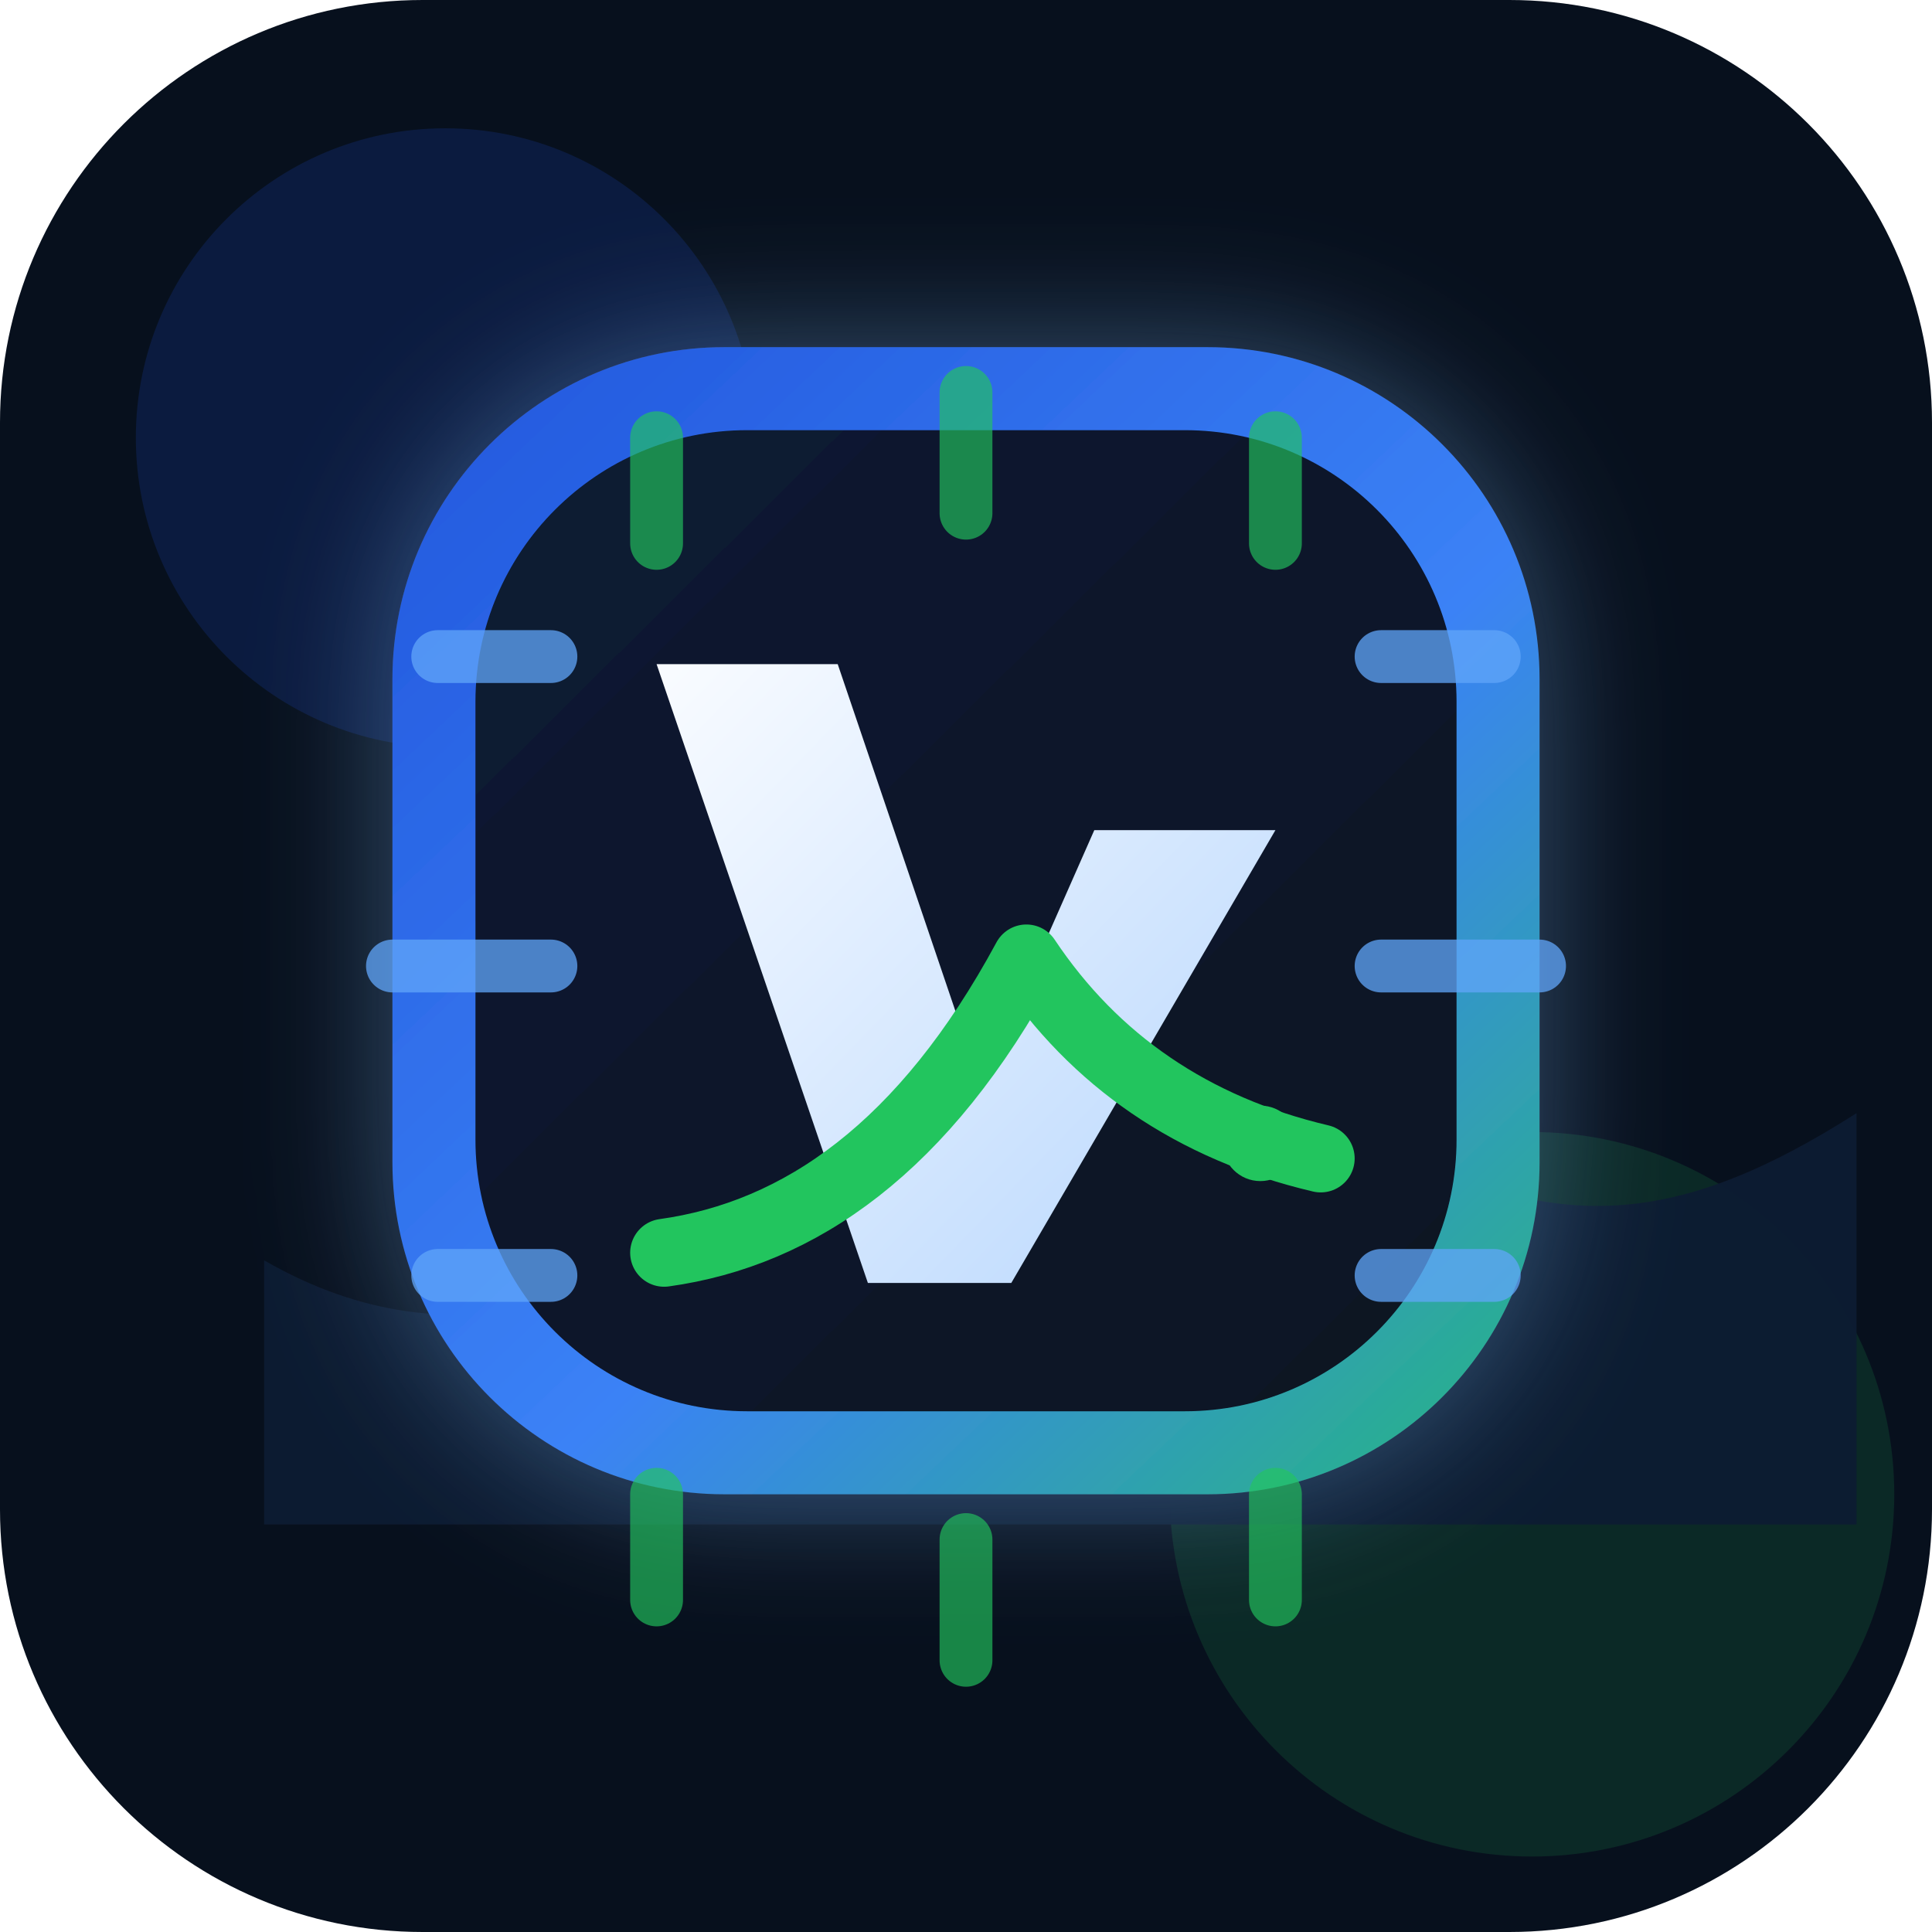
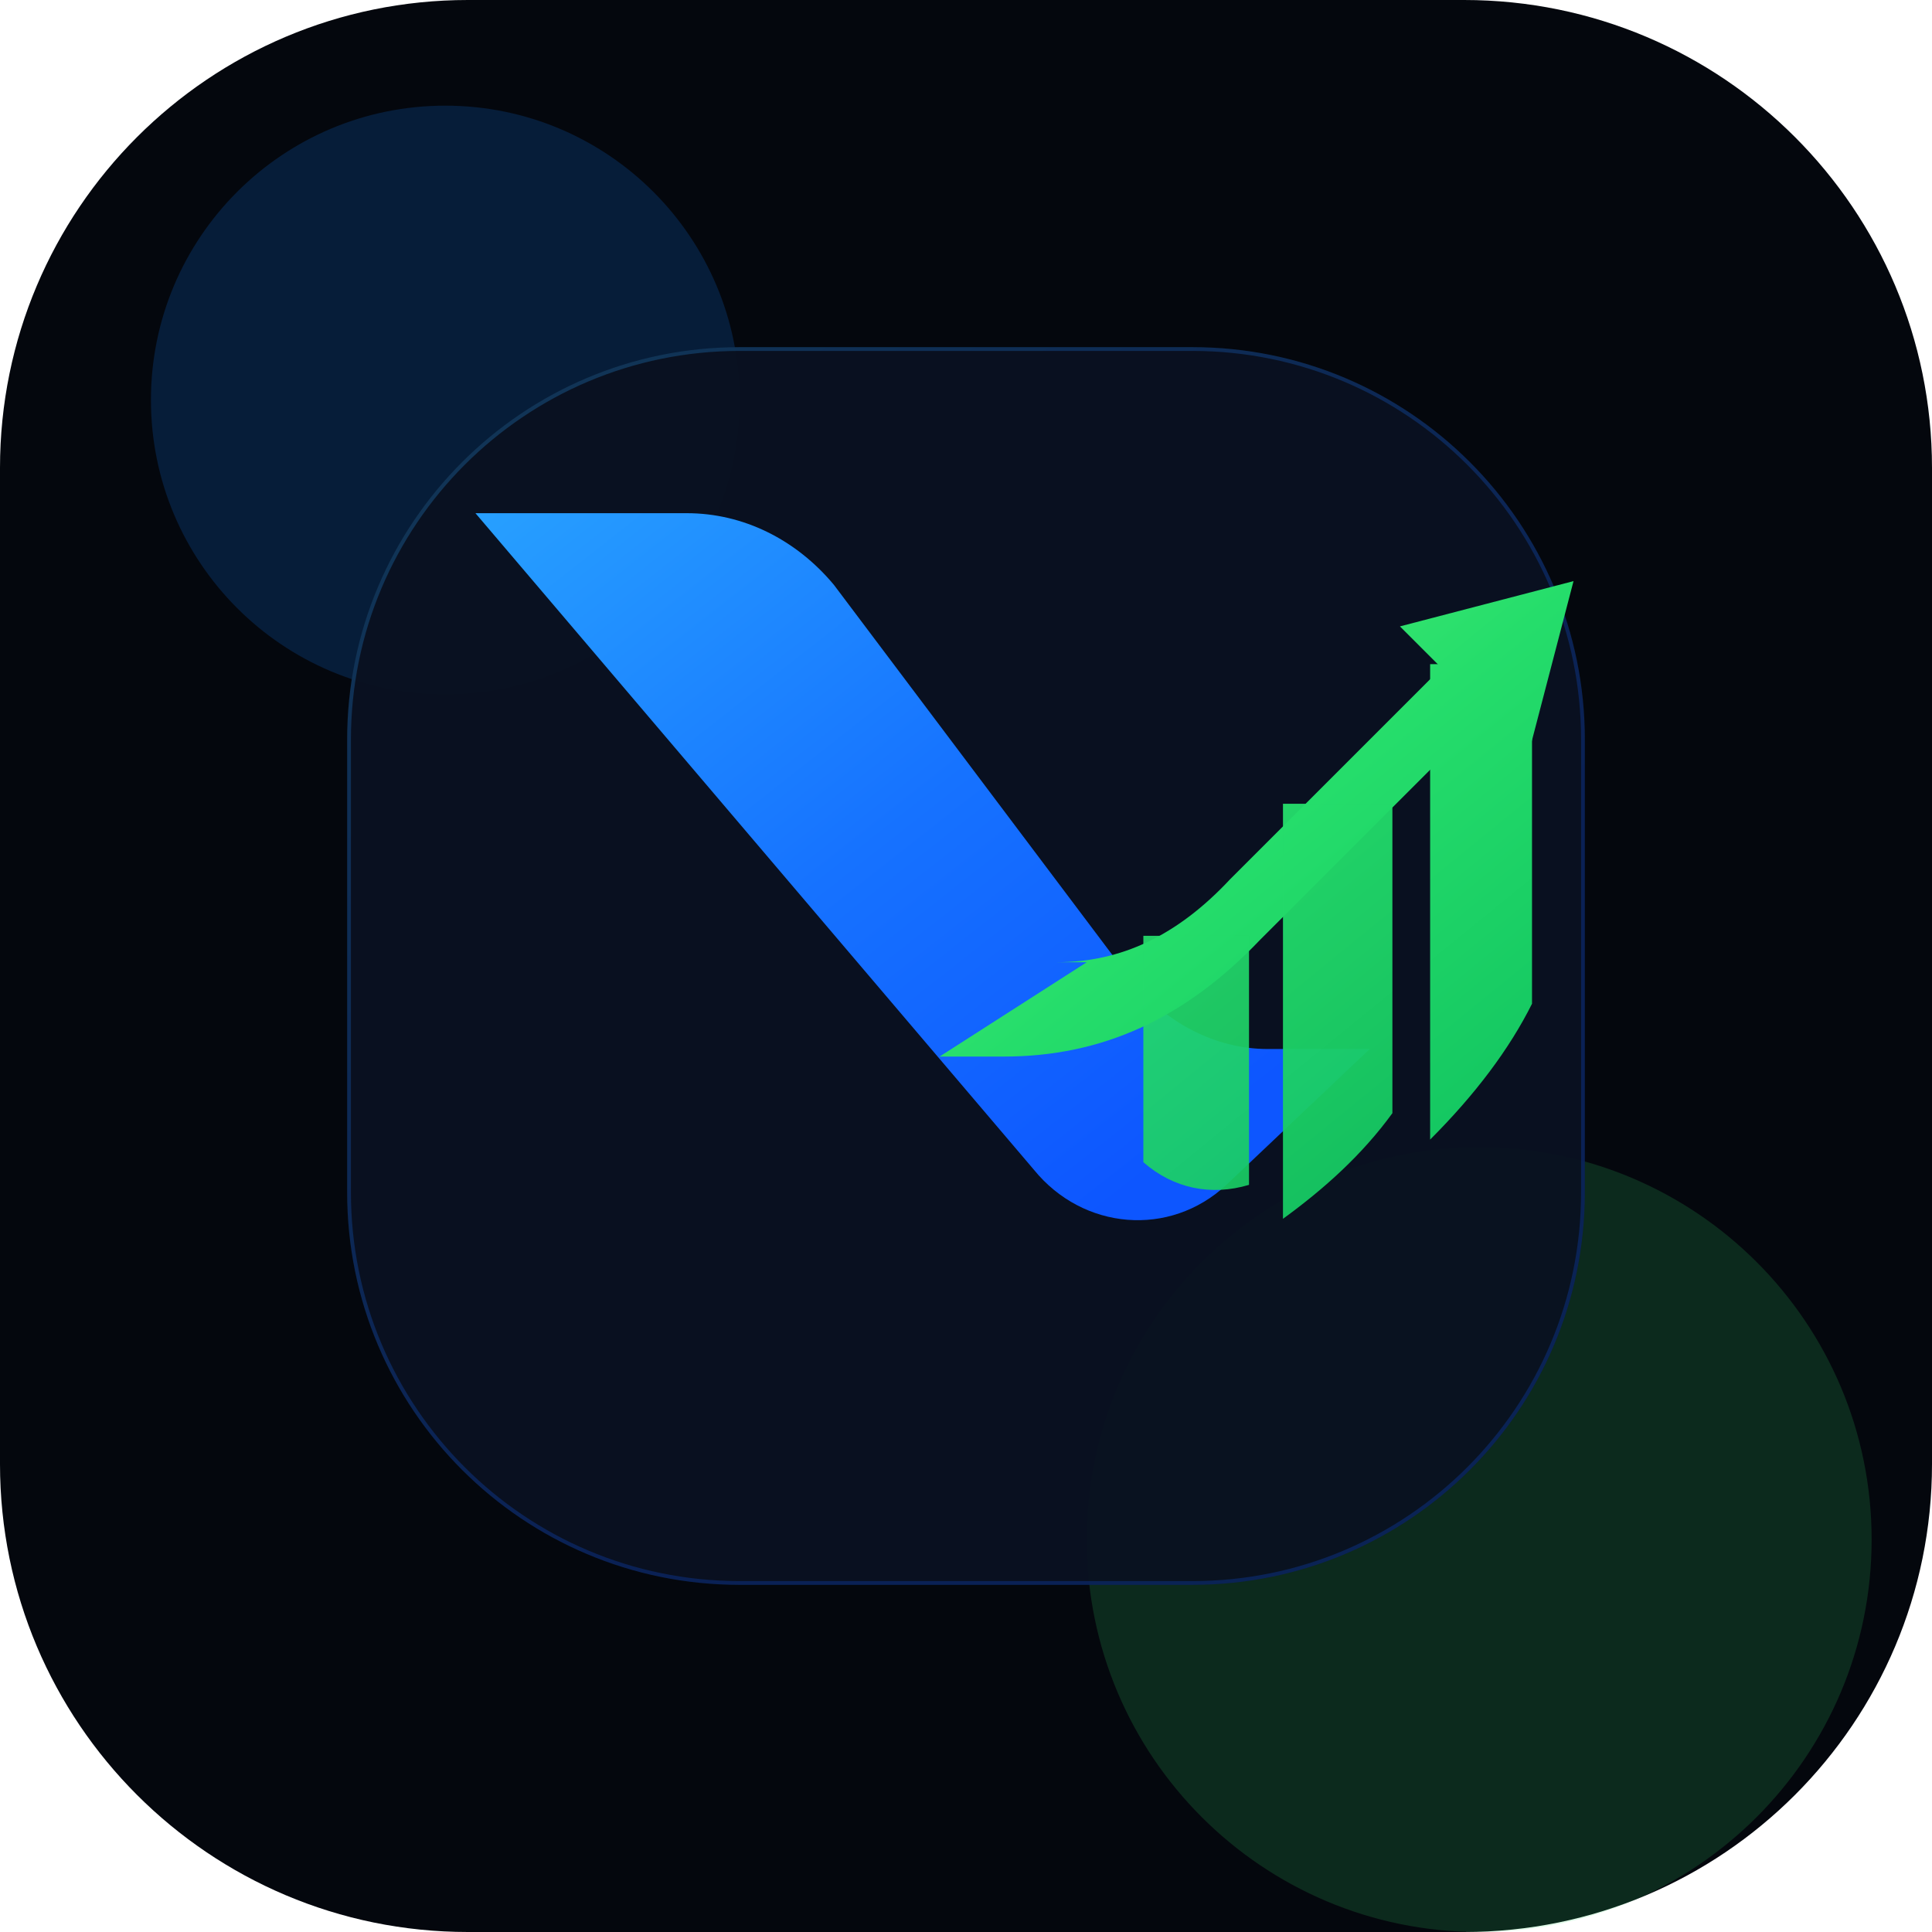
- <svg xmlns="http://www.w3.org/2000/svg" viewBox="0 0 512 512">
+ <svg xmlns="http://www.w3.org/2000/svg" viewBox="0 0 512 512" fill="none">
  <defs>
-     <linearGradient id="shell" x1="72" x2="430" y1="64" y2="442" gradientUnits="userSpaceOnUse">
-       <stop stop-color="#1d4ed8" />
-       <stop offset=".55" stop-color="#3b82f6" />
-       <stop offset="1" stop-color="#22c55e" />
+     <linearGradient id="iconBlue" x1="118" x2="286" y1="112" y2="326" gradientUnits="userSpaceOnUse">
+       <stop stop-color="#2AA8FF" />
+       <stop offset=".58" stop-color="#1672FF" />
+       <stop offset="1" stop-color="#0D56FF" />
    </linearGradient>
-     <linearGradient id="inner" x1="118" x2="392" y1="116" y2="392" gradientUnits="userSpaceOnUse">
-       <stop stop-color="#0f1b33" />
-       <stop offset="1" stop-color="#091322" />
+     <linearGradient id="iconGreen" x1="246" x2="404" y1="108" y2="302" gradientUnits="userSpaceOnUse">
+       <stop stop-color="#6CFB7E" />
+       <stop offset=".58" stop-color="#25DD6B" />
+       <stop offset="1" stop-color="#12C460" />
    </linearGradient>
-     <linearGradient id="wordmark" x1="180" x2="324" y1="176" y2="316" gradientUnits="userSpaceOnUse">
-       <stop stop-color="#f8fbff" />
-       <stop offset="1" stop-color="#bfdbfe" />
-     </linearGradient>
-     <filter id="softGlow" x="-30%" y="-30%" width="160%" height="160%">
-       <feGaussianBlur stdDeviation="18" result="blur" />
-       <feColorMatrix in="blur" type="matrix" values="0 0 0 0 0.23 0 0 0 0 0.51 0 0 0 0 0.96 0 0 0 .38 0" />
-       <feBlend in="SourceGraphic" />
-     </filter>
  </defs>
-   <rect width="512" height="512" rx="112" fill="#07101d" />
-   <circle cx="118" cy="116" r="82" fill="#1d4ed8" opacity=".18" />
-   <circle cx="406" cy="396" r="96" fill="#22c55e" opacity=".14" />
-   <path d="M70 334c52 30 99 9 149-24 55-35 102-32 150-6 44 23 76 21 123-9v109H70V334Z" fill="#0d1b32" opacity=".96" />
-   <g filter="url(#softGlow)">
-     <rect x="104" y="92" width="304" height="304" rx="88" fill="url(#shell)" />
-     <rect x="126" y="114" width="260" height="260" rx="72" fill="url(#inner)" />
-   </g>
-   <g fill="none" stroke-linecap="round" stroke-width="14">
-     <path d="M146 174h-30M146 256h-42M146 338h-30M366 174h30M366 256h42M366 338h30" stroke="#60a5fa" opacity=".75" />
-     <path d="M174 144V116M256 136V104M338 144V116M174 396v28M256 408v32M338 396v28" stroke="#22c55e" opacity=".65" />
-   </g>
-   <path d="M174 176h48l38 112 30-68h48l-70 120h-38z" fill="url(#wordmark)" />
-   <path d="M176 332c36-5 69-28 96-78 18 27 44 45 78 53" fill="none" stroke="#22c55e" stroke-linecap="round" stroke-linejoin="round" stroke-width="18" />
-   <circle cx="334" cy="303" r="10" fill="#22c55e" />
+   <rect width="512" height="512" rx="124" fill="#04070D" />
+   <circle cx="118" cy="106" r="78" fill="#137DFF" opacity=".18" />
+   <circle cx="392" cy="408" r="104" fill="#3BE772" opacity=".16" />
+   <rect x="92" y="92" width="328" height="328" rx="104" fill="#091120" opacity=".96" />
+   <rect x="92.5" y="92.5" width="327" height="327" rx="103.5" stroke="url(#iconBlue)" stroke-opacity=".24" />
+   <path d="M126 136h56c15 0 29 7 39 19l79 105c9 11 22 18 36 18h27l-38 36c-15 14-38 12-51-4L126 136Z" fill="url(#iconBlue)" />
+   <path d="M280 255c17 0 32-7 46-22l56-56-11-11 46-12-12 46-11-11-60 60c-20 21-42 31-68 31h-17l39-25Z" fill="url(#iconGreen)" />
+   <path d="M303 248h28v66c-10 3-20 1-28-6v-60Z" fill="url(#iconGreen)" opacity=".92" />
+   <path d="M340 213h29v82c-8 11-18 20-29 28v-110Z" fill="url(#iconGreen)" opacity=".95" />
+   <path d="M379 176h27v90c-6 12-15 24-27 36V176Z" fill="url(#iconGreen)" />
</svg>
